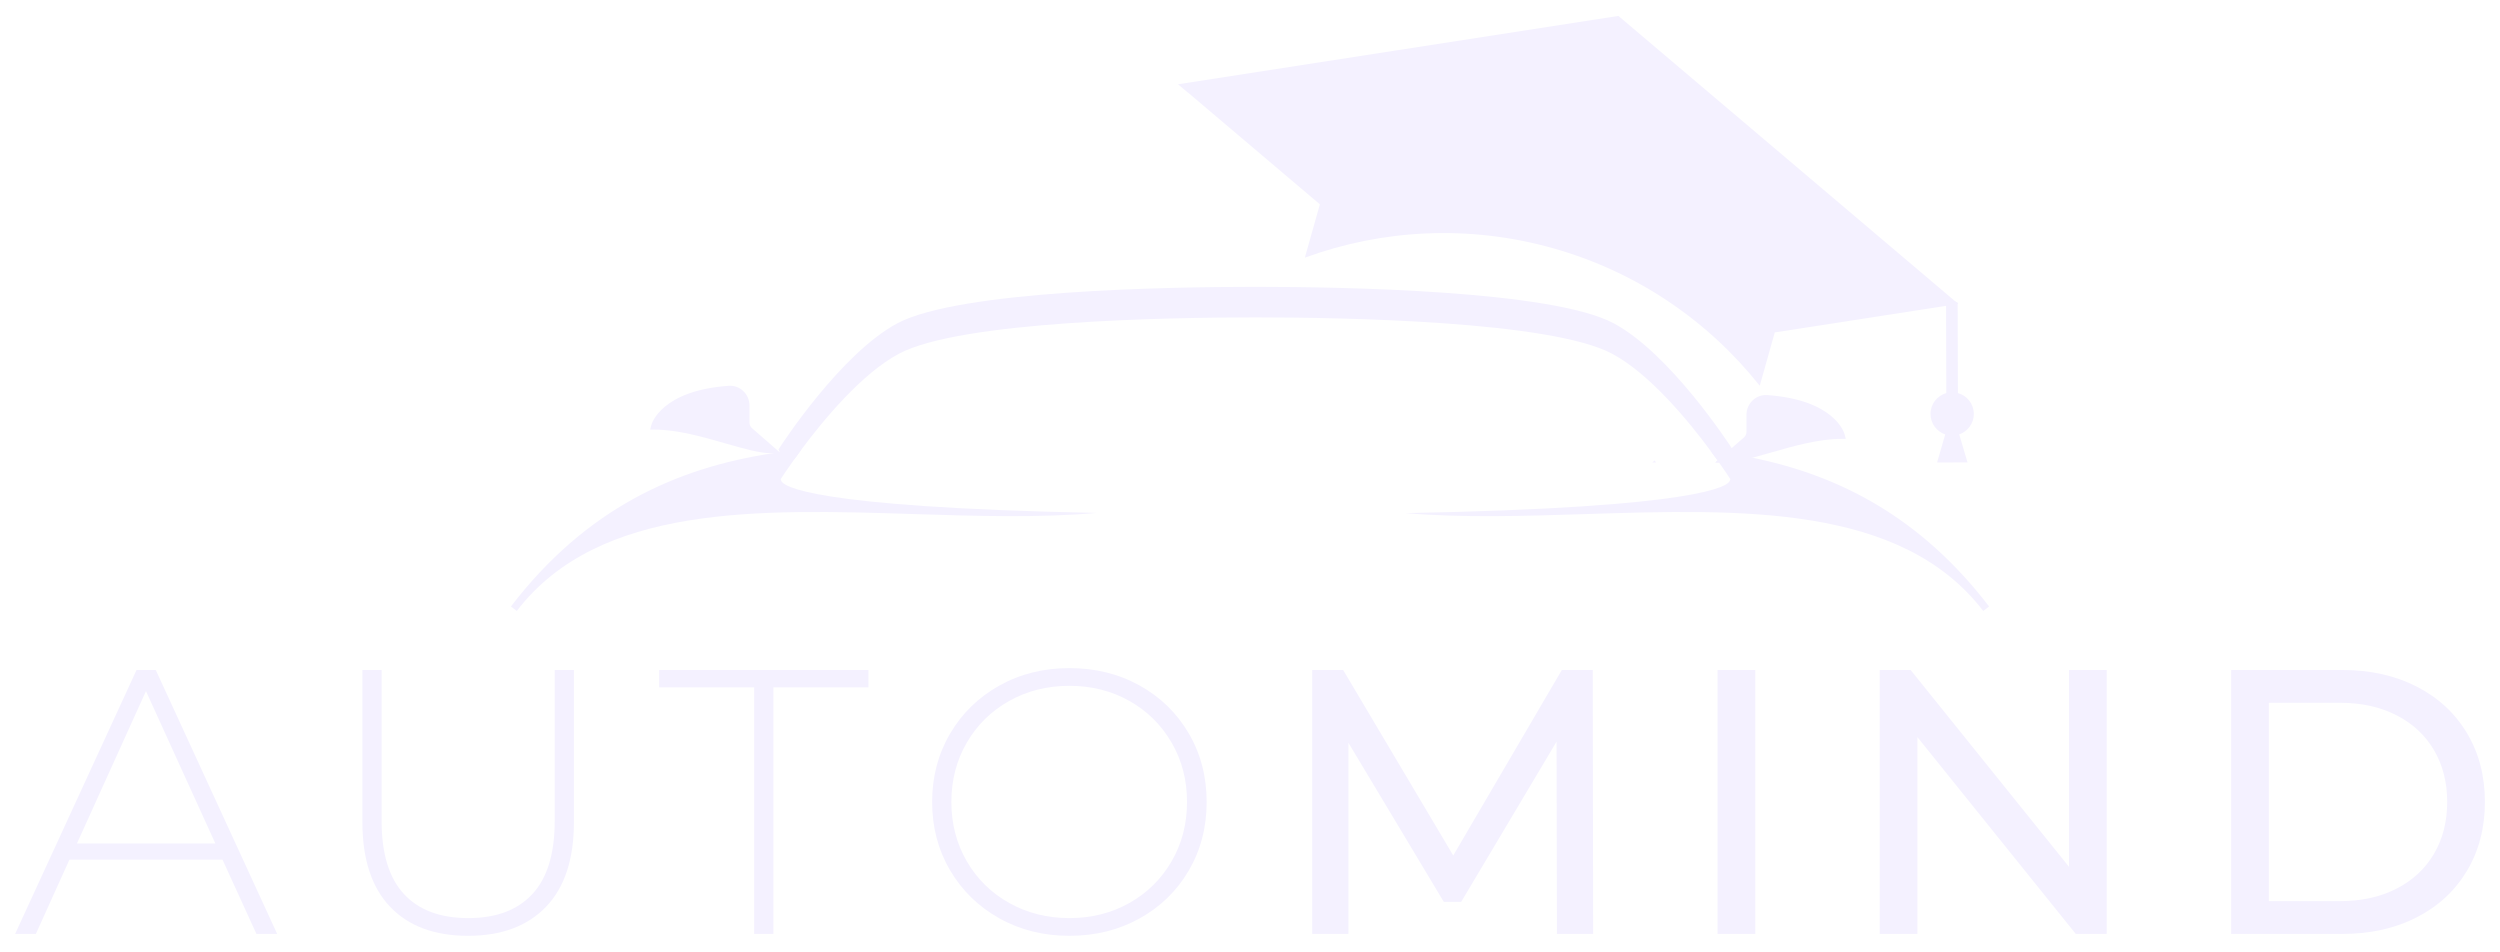
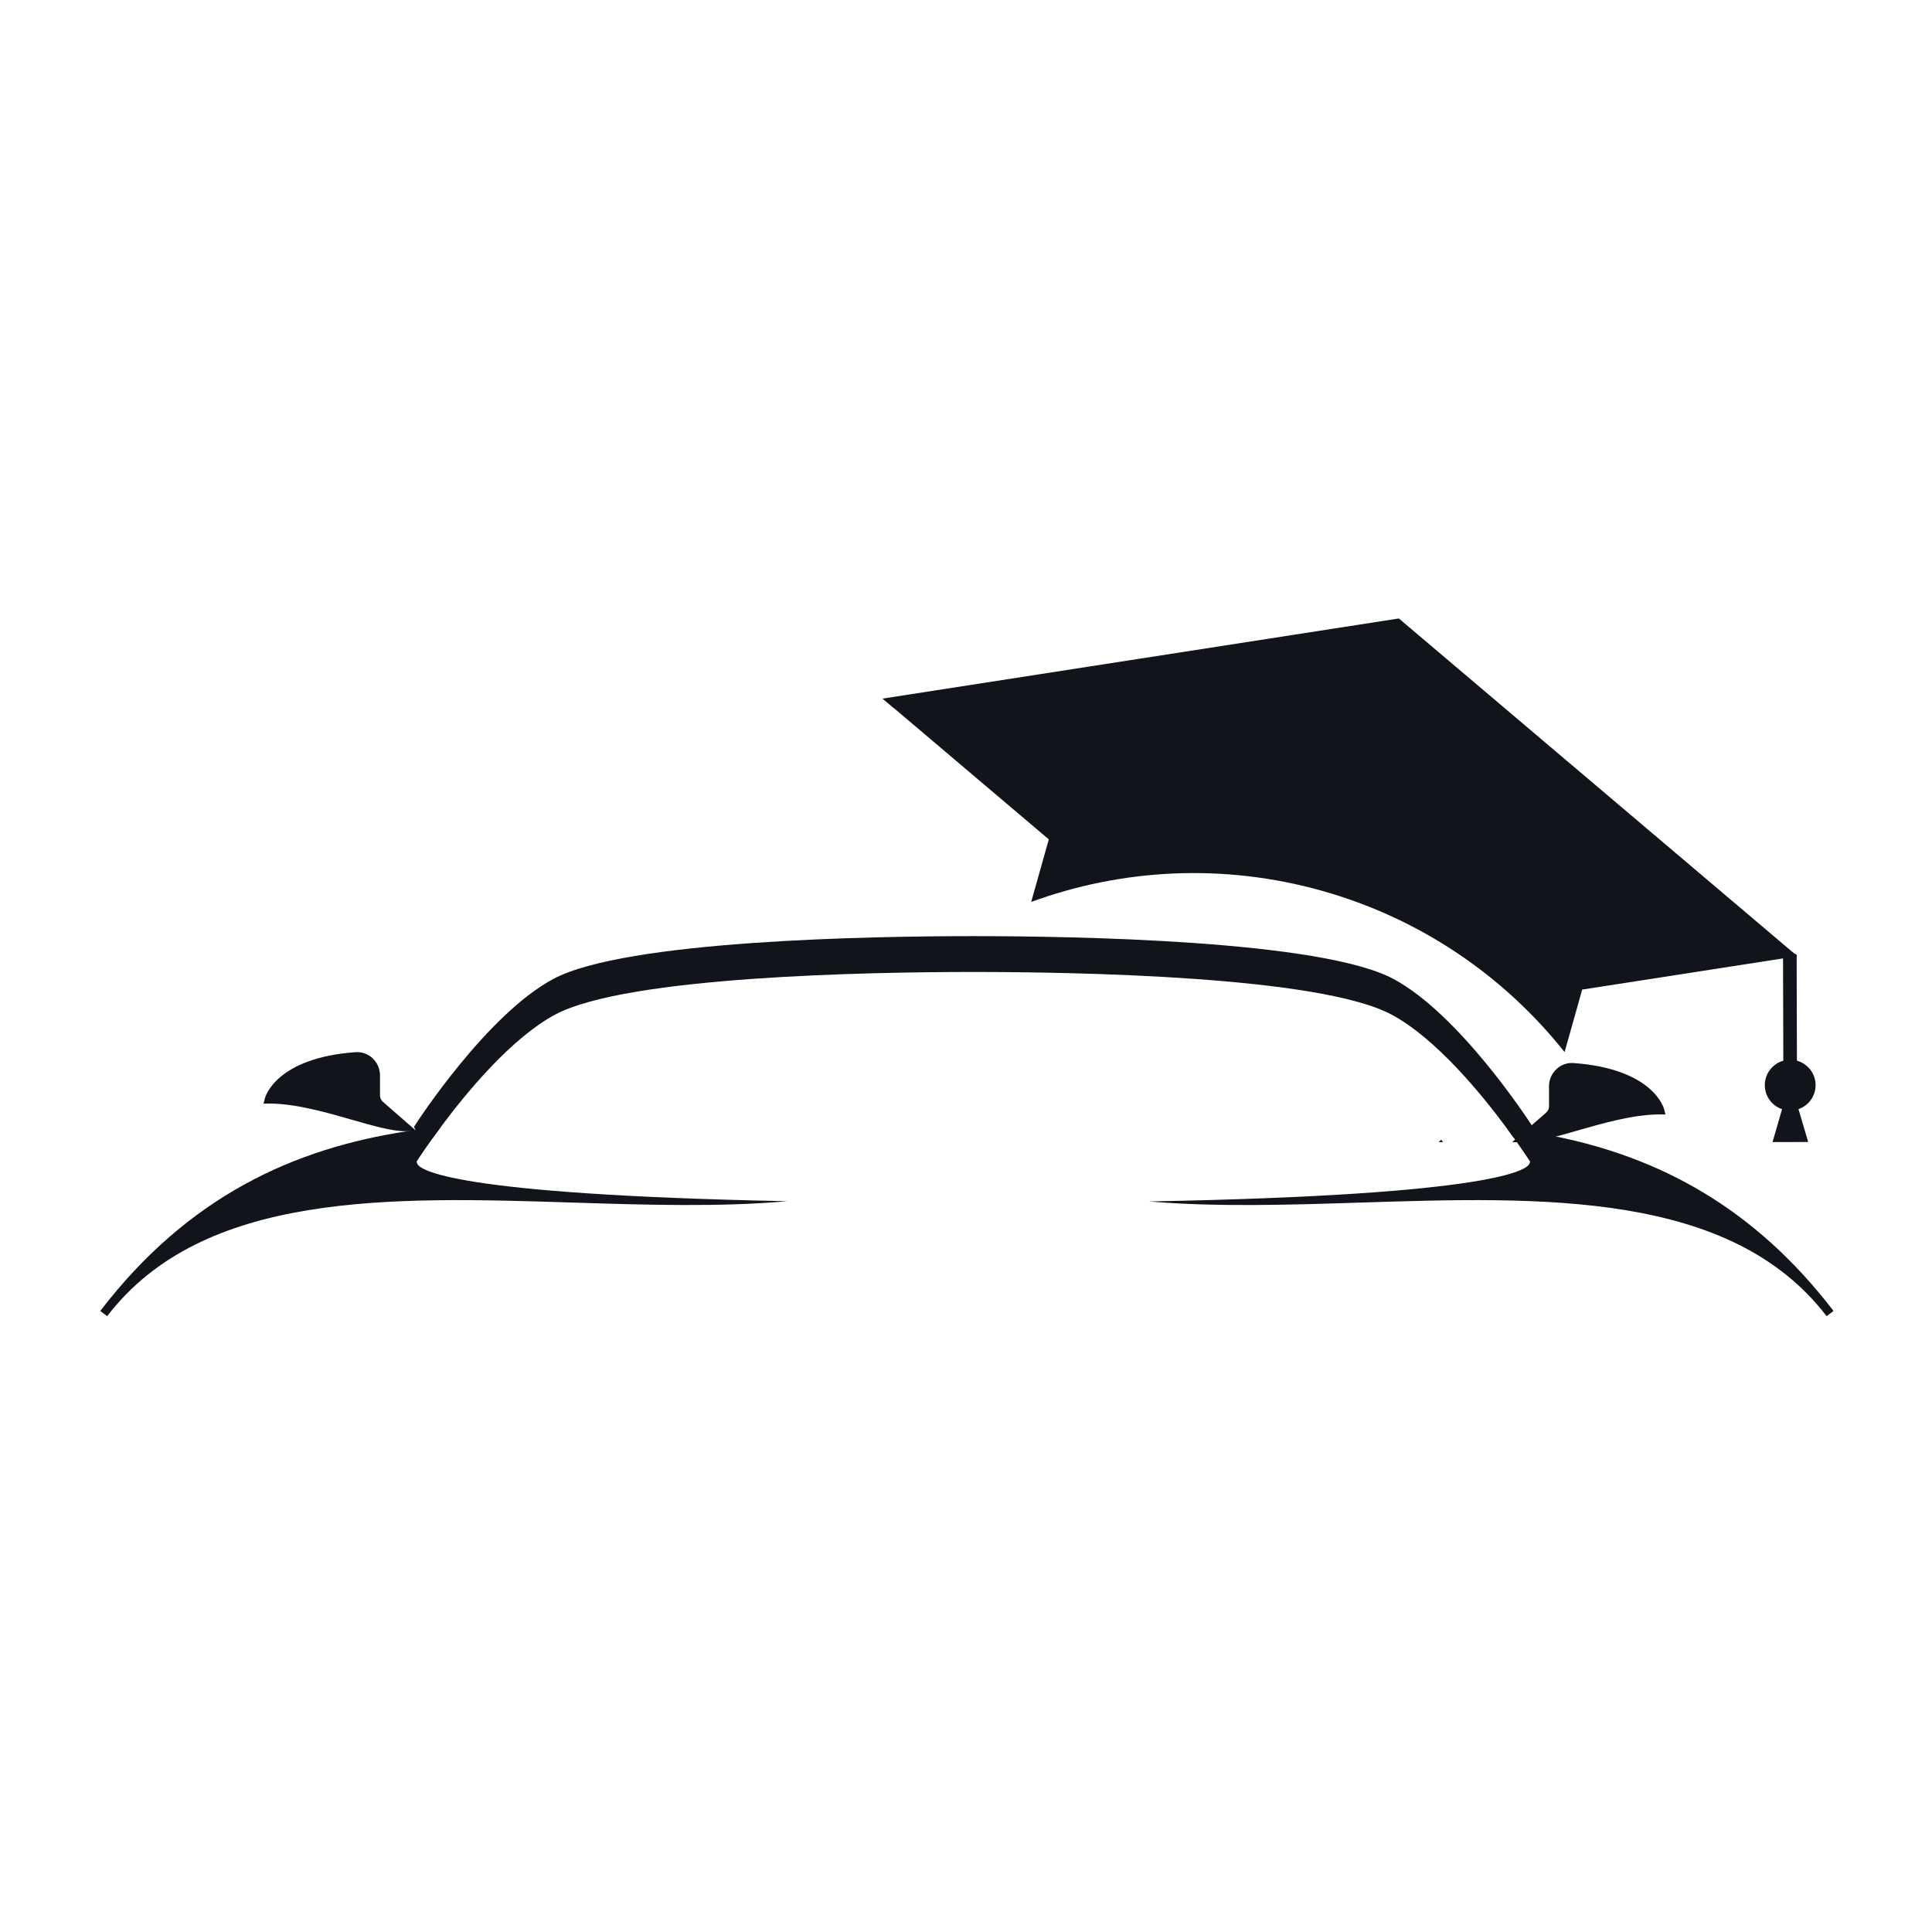
- <svg xmlns="http://www.w3.org/2000/svg" fill="#f4f1ff" viewBox="86 70 3338 1270">
-   <g>
-     <g>
-       <path d="m0 26.584-22.234-48.816-22.111 48.816zm2.295 5.196h-49.056l-10.756 23.803h-6.645l38.908-84.582h6.162l38.908 84.582h-6.647z" style="fill-rule:nonzero" transform="translate(373.528 1085.397)scale(4.16667)" />
-       <path d="M0 66.58q-8.88-9.303-8.88-27.187V-9.303h6.161v48.454q0 15.588 7.128 23.32t20.665 7.733q13.408 0 20.541-7.733 7.127-7.732 7.128-23.32V-9.303h6.161v48.696q0 17.883-8.942 27.187-8.94 9.304-25.012 9.303-16.07 0-24.95-9.303" style="fill-rule:nonzero" transform="translate(606.876 1003.328)scale(4.16667)" />
-       <path d="M0-73.464h-30.449v-5.559h67.06v5.559H6.162V5.559H0z" style="fill-rule:nonzero" transform="translate(1092.97 1293.83)scale(4.16667)" />
-       <path d="M0 64.765q8.577-4.833 13.534-13.351 4.951-8.519 4.951-19.032t-4.951-19.03Q8.577 4.833 0 0q-8.581-4.833-19.212-4.834Q-29.849-4.833-38.484 0q-8.642 4.833-13.593 13.352c-3.306 5.679-4.954 12.022-4.954 19.03s1.648 13.353 4.954 19.032q4.95 8.518 13.593 13.351 8.635 4.834 19.272 4.833 10.63 0 19.212-4.833m-41.686 4.894q-10.032-5.619-15.769-15.406-5.74-9.787-5.74-21.871 0-12.082 5.74-21.869Q-51.718.725-41.686-4.894q10.027-5.618 22.474-5.618 12.444.001 22.473 5.557Q13.291.605 19.03 10.392q5.739 9.788 5.74 21.99c0 8.138-1.915 15.466-5.74 21.992q-5.74 9.788-15.769 15.345t-22.473 5.558q-12.447 0-22.474-5.618" style="fill-rule:nonzero" transform="translate(1593.904 1005.853)scale(4.16667)" />
-       <path d="m0 84.582-.121-61.623-30.57 51.353h-5.558l-30.57-50.991v61.261h-11.599V0h9.906l35.283 59.449L1.57 0h9.908l.121 84.582z" style="fill-rule:nonzero" transform="translate(2164.826 964.567)scale(4.16667)" />
-       <path d="M2379.296 964.567h50.342v352.425h-50.342z" />
-       <path d="M0-84.582V0h-9.908l-50.749-63.074V0h-12.082v-84.582h9.906l50.751 63.073v-63.073z" style="fill-rule:nonzero" transform="translate(2898.861 1316.993)scale(4.16667)" />
-       <path d="M0 63.558q10.269 0 18.066-3.988c5.196-2.658 9.2-6.383 12.021-11.176q4.23-7.188 4.229-16.615 0-9.423-4.229-16.613c-2.821-4.792-6.825-8.52-12.021-11.178Q10.269.001 0 .001h-22.836v63.557zm-34.918-74.07H.727q13.41.001 23.802 5.318T40.66 9.728q5.74 9.607 5.741 22.051-.002 12.446-5.741 22.052-5.74 9.607-16.131 14.923Q14.136 74.071.727 74.07h-35.645z" style="fill-rule:nonzero" transform="translate(3210.505 1008.367)scale(4.16667)" />
-       <path d="m0-31.7-.196-.539.31-.473c.213-.326 1.682-2.579 4.065-5.909.685-.947 1.42-1.975 2.236-3.069-2.301.229-4.587.49-6.872.816h-.082c-.701.098-1.419.196-2.122.31-30.981 4.669-59.956 17.793-83.967 49.118l1.877 1.436C-58.487-24.273-7.084-22.64 42.637-21.057c19.719.62 39.895 1.273 58.455-.375C8.423-23.277.571-30.149 0-31.7" style="fill-rule:nonzero" transform="translate(1129.146 844.138)scale(4.16667)" />
-       <path d="M0-46.946a140 140 0 0 0-7.313-1.322c-.375-.065-.767-.114-1.143-.18a162 162 0 0 0-4.93-.653c.703.947 1.339 1.828 1.943 2.645a5 5 0 0 0 .261.375l-.735.653h1.193c1.941 2.759 3.15 4.587 3.329 4.881l.31.473-.195.539c-.588 1.567-8.587 8.57-103.948 10.333 18.379 1.567 38.294.93 57.785.31C-3.738-30.476 47.681-32.108 73.945 2.155L75.822.719C53.933-27.831 27.897-41.265 0-46.946" style="fill-rule:nonzero" transform="translate(2425.91 876.785)scale(4.16667)" />
-       <path d="m0 48.105-.049-.082c-.8-1.224-19.67-30.214-37.724-39.894C-57.508-2.432-124.646-3.575-152.592-3.575S-247.66-2.432-267.395 8.129c-18.07 9.68-36.94 38.67-37.723 39.894l-.327.49.213.539c.032.098.097.228.212.375.457.523 1.632 1.339 4.635 2.253.686-.947 1.421-1.975 2.237-3.069 7.165-9.631 19.376-24.371 31.259-30.737 19.654-10.529 86.482-11.655 114.297-11.655s94.66 1.126 114.297 11.655c12.047 6.448 24.469 21.53 31.57 31.162.702.946 1.338 1.828 1.942 2.644.408-.114.767-.245 1.11-.359 1.55-.555 2.481-1.045 3.02-1.453.457-.343.653-.62.718-.816l.196-.539z" style="fill-rule:nonzero" transform="translate(2398.16 467.884)scale(4.16667)" />
-       <path d="M0-.653-.735 0H.457C.31-.212.147-.424 0-.653" style="fill-rule:nonzero" transform="translate(2295.236 687.502)scale(4.16667)" />
-       <path d="M0 3.738C-.114 3.297-3.101-7.297-24.73-8.864a6.1 6.1 0 0 0-4.701 1.665 6.35 6.35 0 0 0-2.024 4.652v5.502c0 .652-.294 1.289-.784 1.73l-3.95 3.444-1.796 1.583-1.877 1.633-.849.734-.734.653h3.069c2.416 0 5.419-.62 8.847-1.518a223 223 0 0 0 5.762-1.616C-16.535 7.525-8.341 5.174-1.11 5.174H.375z" style="fill-rule:nonzero" transform="translate(2548.948 634.451)scale(4.16667)" />
-       <path d="m0 21.107-8.863-7.737a2.36 2.36 0 0 1-.784-1.731V6.138c0-1.763-.735-3.46-2.024-4.668a6.15 6.15 0 0 0-4.701-1.649c-21.629 1.567-24.616 12.145-24.73 12.602l-.375 1.436h1.484c7.232 0 15.427 2.351 22.658 4.424 5.86 1.681 10.92 3.134 14.609 3.134H.343z" style="fill-rule:nonzero" transform="translate(1126.9 585.885)scale(4.16667)" />
-       <path d="m2700.2 594.8-.337-120.77-15.521-6.56.358 127.372c-12.208 3.454-21.116 14.625-21.079 27.92.033 12.692 8.25 23.442 19.65 27.296l-.792 2.671-10.066 34.771 20.312-.054 20.288-.058-10.259-34.717-.804-2.667c11.363-3.916 19.534-14.708 19.496-27.4-.037-13.296-9.062-24.42-21.246-27.804" />
-       <path d="m2473.823 283.545-226.93-192.287-293.89 45.62-293.9 45.617-.055.2 13.02 10.963.043-.15 33.466 28.362.246.204 142.475 120.73-20.054 71.22c103.375-37.787 218.8-44.291 331.308-12.608 112.55 31.696 207.613 97.475 276.071 183.65l20.054-71.221 245.046-38.02z" />
-     </g>
+ <svg xmlns="http://www.w3.org/2000/svg" viewBox="654 -613 2200 2200">
+   <style>
+     .mark { fill: #12141c; }
+     @media (prefers-color-scheme: dark) {
+       .mark { fill: #f4f1ff; }
+     }
+   </style>
+   <g class="mark">
+     <path d="m0-31.7-.196-.539.31-.473c.213-.326 1.682-2.579 4.065-5.909.685-.947 1.42-1.975 2.236-3.069-2.301.229-4.587.49-6.872.816h-.082c-.701.098-1.419.196-2.122.31-30.981 4.669-59.956 17.793-83.967 49.118l1.877 1.436C-58.487-24.273-7.084-22.64 42.637-21.057c19.719.62 39.895 1.273 58.455-.375C8.423-23.277.571-30.149 0-31.7" style="fill-rule:nonzero" transform="translate(1129.146 844.138)scale(4.16667)" />
+     <path d="M0-46.946a140 140 0 0 0-7.313-1.322c-.375-.065-.767-.114-1.143-.18a162 162 0 0 0-4.93-.653c.703.947 1.339 1.828 1.943 2.645a5 5 0 0 0 .261.375l-.735.653h1.193c1.941 2.759 3.15 4.587 3.329 4.881l.31.473-.195.539c-.588 1.567-8.587 8.57-103.948 10.333 18.379 1.567 38.294.93 57.785.31C-3.738-30.476 47.681-32.108 73.945 2.155L75.822.719C53.933-27.831 27.897-41.265 0-46.946" style="fill-rule:nonzero" transform="translate(2425.91 876.785)scale(4.16667)" />
+     <path d="m0 48.105-.049-.082c-.8-1.224-19.67-30.214-37.724-39.894C-57.508-2.432-124.646-3.575-152.592-3.575S-247.66-2.432-267.395 8.129c-18.07 9.68-36.94 38.67-37.723 39.894l-.327.49.213.539c.032.098.097.228.212.375.457.523 1.632 1.339 4.635 2.253.686-.947 1.421-1.975 2.237-3.069 7.165-9.631 19.376-24.371 31.259-30.737 19.654-10.529 86.482-11.655 114.297-11.655s94.66 1.126 114.297 11.655c12.047 6.448 24.469 21.53 31.57 31.162.702.946 1.338 1.828 1.942 2.644.408-.114.767-.245 1.11-.359 1.55-.555 2.481-1.045 3.02-1.453.457-.343.653-.62.718-.816l.196-.539z" style="fill-rule:nonzero" transform="translate(2398.16 467.884)scale(4.16667)" />
+     <path d="M0-.653-.735 0H.457C.31-.212.147-.424 0-.653" style="fill-rule:nonzero" transform="translate(2295.236 687.502)scale(4.16667)" />
+     <path d="M0 3.738C-.114 3.297-3.101-7.297-24.73-8.864a6.1 6.1 0 0 0-4.701 1.665 6.35 6.35 0 0 0-2.024 4.652v5.502c0 .652-.294 1.289-.784 1.73l-3.95 3.444-1.796 1.583-1.877 1.633-.849.734-.734.653h3.069c2.416 0 5.419-.62 8.847-1.518a223 223 0 0 0 5.762-1.616C-16.535 7.525-8.341 5.174-1.11 5.174H.375z" style="fill-rule:nonzero" transform="translate(2548.948 634.451)scale(4.16667)" />
+     <path d="m0 21.107-8.863-7.737a2.36 2.36 0 0 1-.784-1.731V6.138c0-1.763-.735-3.46-2.024-4.668a6.15 6.15 0 0 0-4.701-1.649c-21.629 1.567-24.616 12.145-24.73 12.602l-.375 1.436h1.484c7.232 0 15.427 2.351 22.658 4.424 5.86 1.681 10.92 3.134 14.609 3.134H.343z" style="fill-rule:nonzero" transform="translate(1126.9 585.885)scale(4.16667)" />
+     <path d="m2700.2 594.8-.337-120.77-15.521-6.56.358 127.372c-12.208 3.454-21.116 14.625-21.079 27.92.033 12.692 8.25 23.442 19.65 27.296l-.792 2.671-10.066 34.771 20.312-.054 20.288-.058-10.259-34.717-.804-2.667c11.363-3.916 19.534-14.708 19.496-27.4-.037-13.296-9.062-24.42-21.246-27.804" />
+     <path d="m2473.823 283.545-226.93-192.287-293.89 45.62-293.9 45.617-.055.2 13.02 10.963.043-.15 33.466 28.362.246.204 142.475 120.73-20.054 71.22c103.375-37.787 218.8-44.291 331.308-12.608 112.55 31.696 207.613 97.475 276.071 183.65l20.054-71.221 245.046-38.02z" />
  </g>
</svg>
